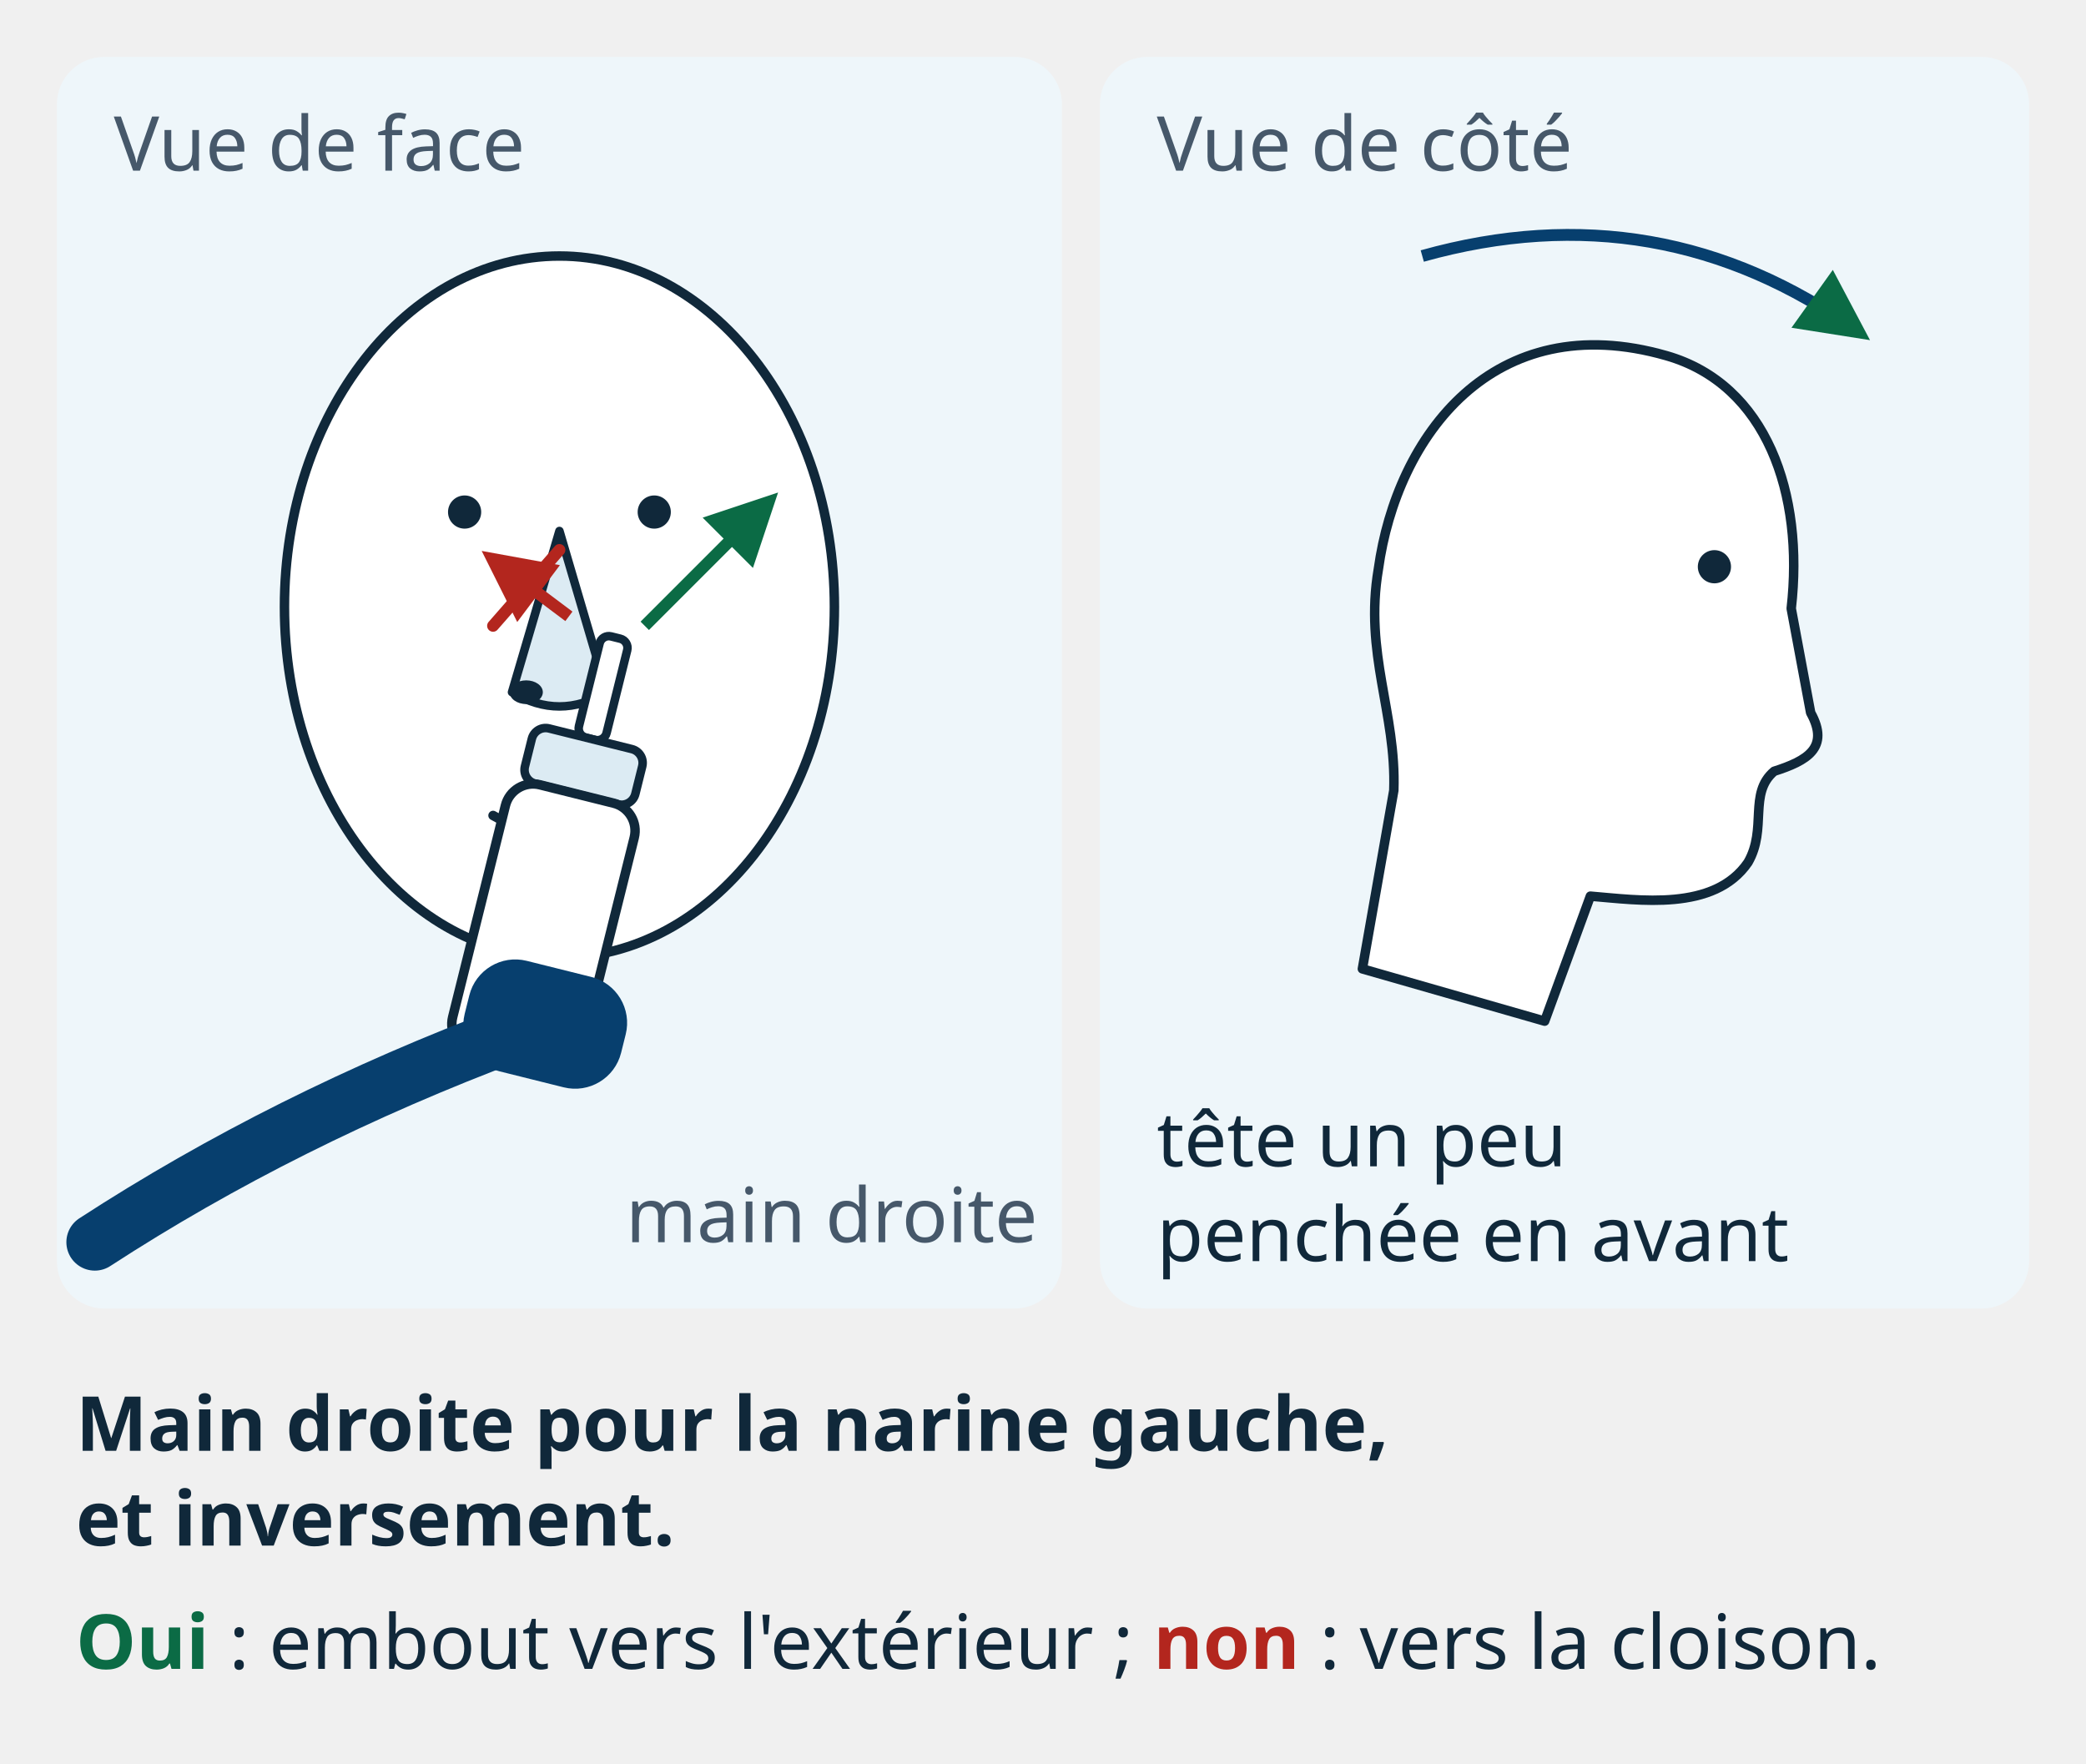
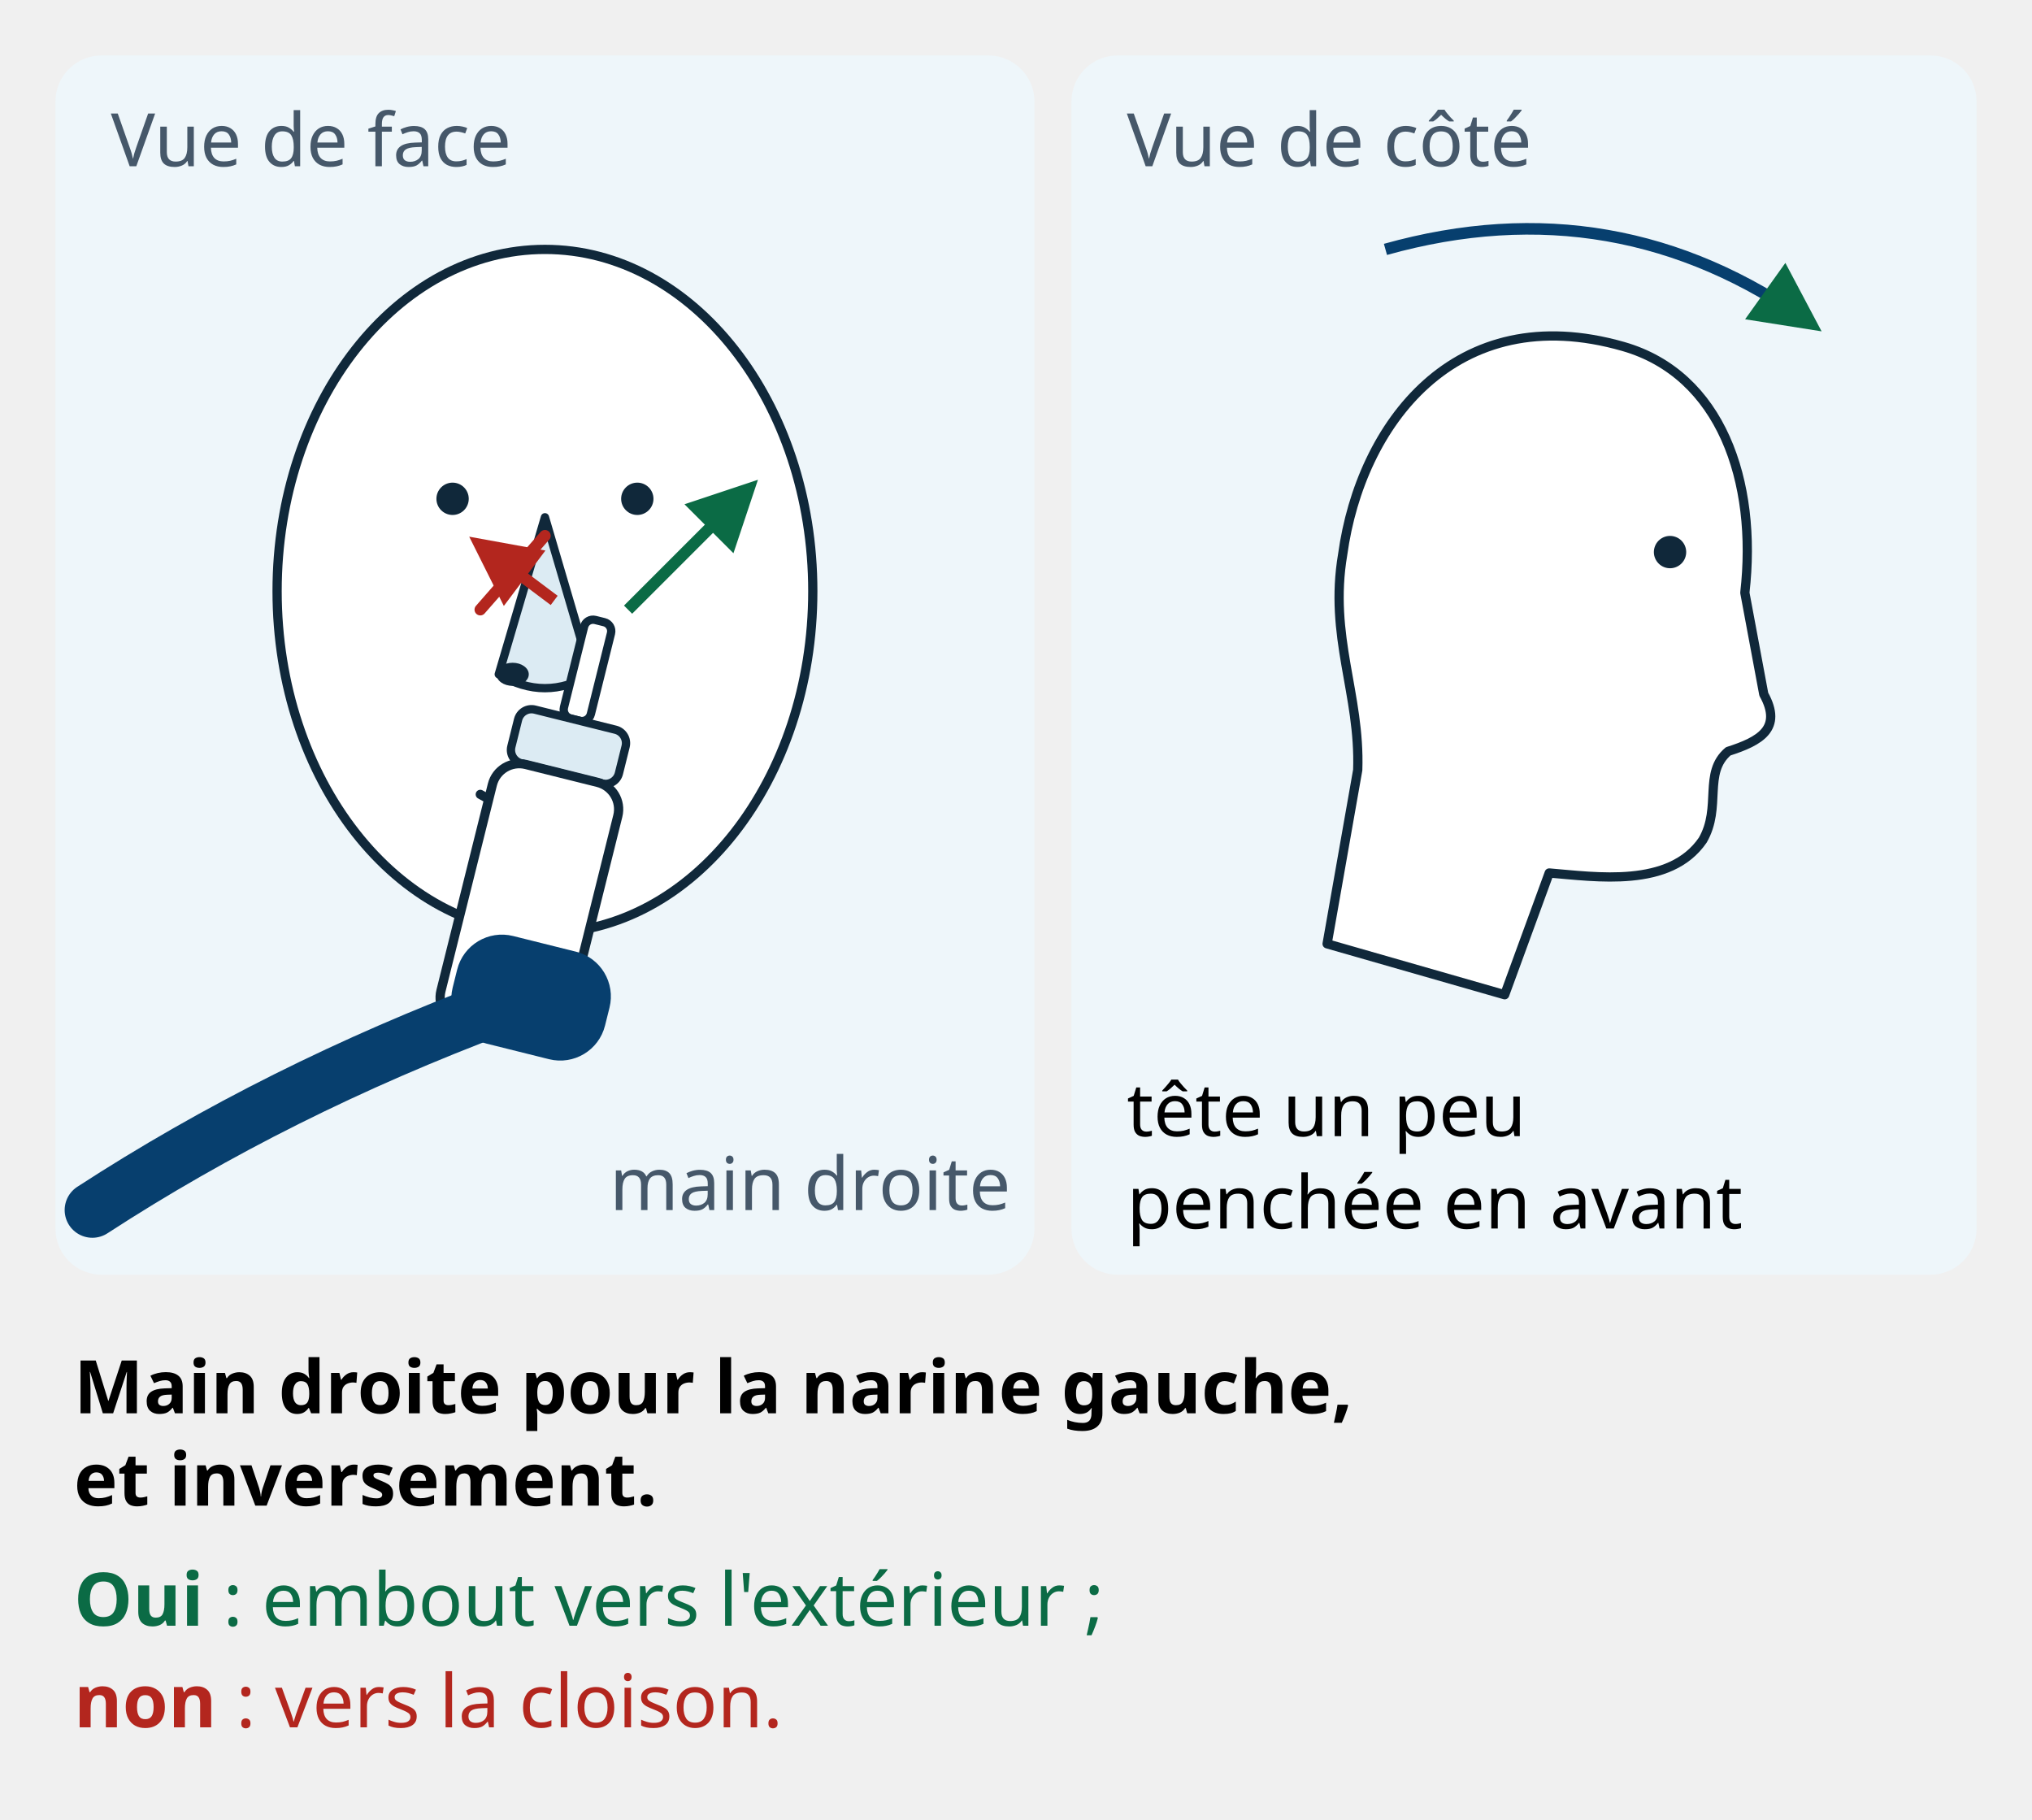
- <svg xmlns="http://www.w3.org/2000/svg" viewBox="0 0 440 372" width="440" height="372" font-family="'Atkinson Hyperlegible Next Variable', system-ui, sans-serif" font-size="16" fill="#10283a">
+ <svg xmlns="http://www.w3.org/2000/svg" viewBox="0 0 440 394" width="440" height="394" font-family="'Atkinson Hyperlegible Next Variable', system-ui, sans-serif" font-size="16" fill="currentColor">
  <defs>
    <marker id="rhinite-allergique-1-fleche" viewBox="0 0 10 10" refX="8" refY="5" markerWidth="6" markerHeight="6" orient="auto-start-reverse">
      <path d="M0 0 L10 5 L0 10 Z" fill="#0b6b45" />
    </marker>
    <marker id="rhinite-allergique-1-fleche-non" viewBox="0 0 10 10" refX="8" refY="5" markerWidth="6" markerHeight="6" orient="auto-start-reverse">
      <path d="M0 0 L10 5 L0 10 Z" fill="#b3261e" />
    </marker>
  </defs>
  <rect x="12" y="12" width="212" height="264" rx="10" fill="#eef6fa" />
  <text x="24" y="36" fill="#46586a">Vue de face</text>
  <ellipse cx="118" cy="128" rx="58" ry="74" fill="#ffffff" stroke="#10283a" stroke-width="2" />
  <circle cx="98" cy="108" r="3.5" fill="#10283a" />
  <circle cx="138" cy="108" r="3.5" fill="#10283a" />
  <path d="M118 112 L108 146 Q118 152 128 146 Z" fill="#dcebf3" stroke="#10283a" stroke-width="1.8" stroke-linejoin="round" />
  <ellipse cx="111" cy="146" rx="3.5" ry="2.5" fill="#10283a" />
  <path d="M104 172 Q118 180 132 172" fill="none" stroke="#10283a" stroke-width="2" stroke-linecap="round" />
  <g transform="rotate(14 126 150)">
    <rect x="123" y="134" width="6" height="22" rx="2" fill="#ffffff" stroke="#10283a" stroke-width="1.8" />
    <rect x="114" y="156" width="24" height="12" rx="3" fill="#dcebf3" stroke="#10283a" stroke-width="1.8" />
    <rect x="112" y="168" width="28" height="58" rx="6" fill="#ffffff" stroke="#10283a" stroke-width="2" />
  </g>
  <path d="M20 262 Q60 236 108 218" fill="none" stroke="#073f6e" stroke-width="12" stroke-linecap="round" />
  <rect x="98" y="204" width="34" height="24" rx="10" fill="#073f6e" transform="rotate(14 115 216)" />
  <path d="M136 132 L162 106" stroke="#0b6b45" stroke-width="2.5" marker-end="url(#rhinite-allergique-1-fleche)" />
  <path d="M120 130 L104 118" stroke="#b3261e" stroke-width="2.5" marker-end="url(#rhinite-allergique-1-fleche-non)" />
  <line x1="104" y1="132" x2="118" y2="116" stroke="#b3261e" stroke-width="2.5" stroke-linecap="round" />
  <text x="132" y="262" fill="#46586a">main droite</text>
  <rect x="232" y="12" width="196" height="264" rx="10" fill="#eef6fa" />
  <text x="244" y="36" fill="#46586a">Vue de côté</text>
  <g transform="rotate(16 330 150)">
    <path d="M330 72 C292 72 280 104 284 132 C286 150 296 160 300 176 L304 214 H344 L346 186 C356 184 372 182 376 170 C378 162 372 156 376 150 C382 146 386 142 380 136 L370 116 C366 92 352 72 330 72 Z" fill="#ffffff" stroke="#10283a" stroke-width="2" stroke-linejoin="round" />
    <circle cx="352" cy="112" r="3.5" fill="#10283a" />
  </g>
  <path d="M300 54 Q350 40 392 70" fill="none" stroke="#073f6e" stroke-width="2.5" marker-end="url(#rhinite-allergique-1-fleche)" />
  <text x="244" y="246">tête un peu</text>
  <text x="244" y="266">penchée en avant</text>
  <text x="16" y="306" font-weight="700">Main droite pour la narine gauche,</text>
  <text x="16" y="326" font-weight="700">et inversement.</text>
-   <text x="16" y="352">
-     <tspan fill="#0b6b45" font-weight="700">Oui</tspan> : embout vers l'extérieur ; <tspan fill="#b3261e" font-weight="700">non</tspan> : vers la cloison.</text>
+   <text x="16" y="352" fill="#0b6b45">
+     <tspan font-weight="700">Oui</tspan> : embout vers l'extérieur ;</text>
+   <text x="16" y="374" fill="#b3261e">
+     <tspan font-weight="700">non</tspan> : vers la cloison.</text>
</svg>
